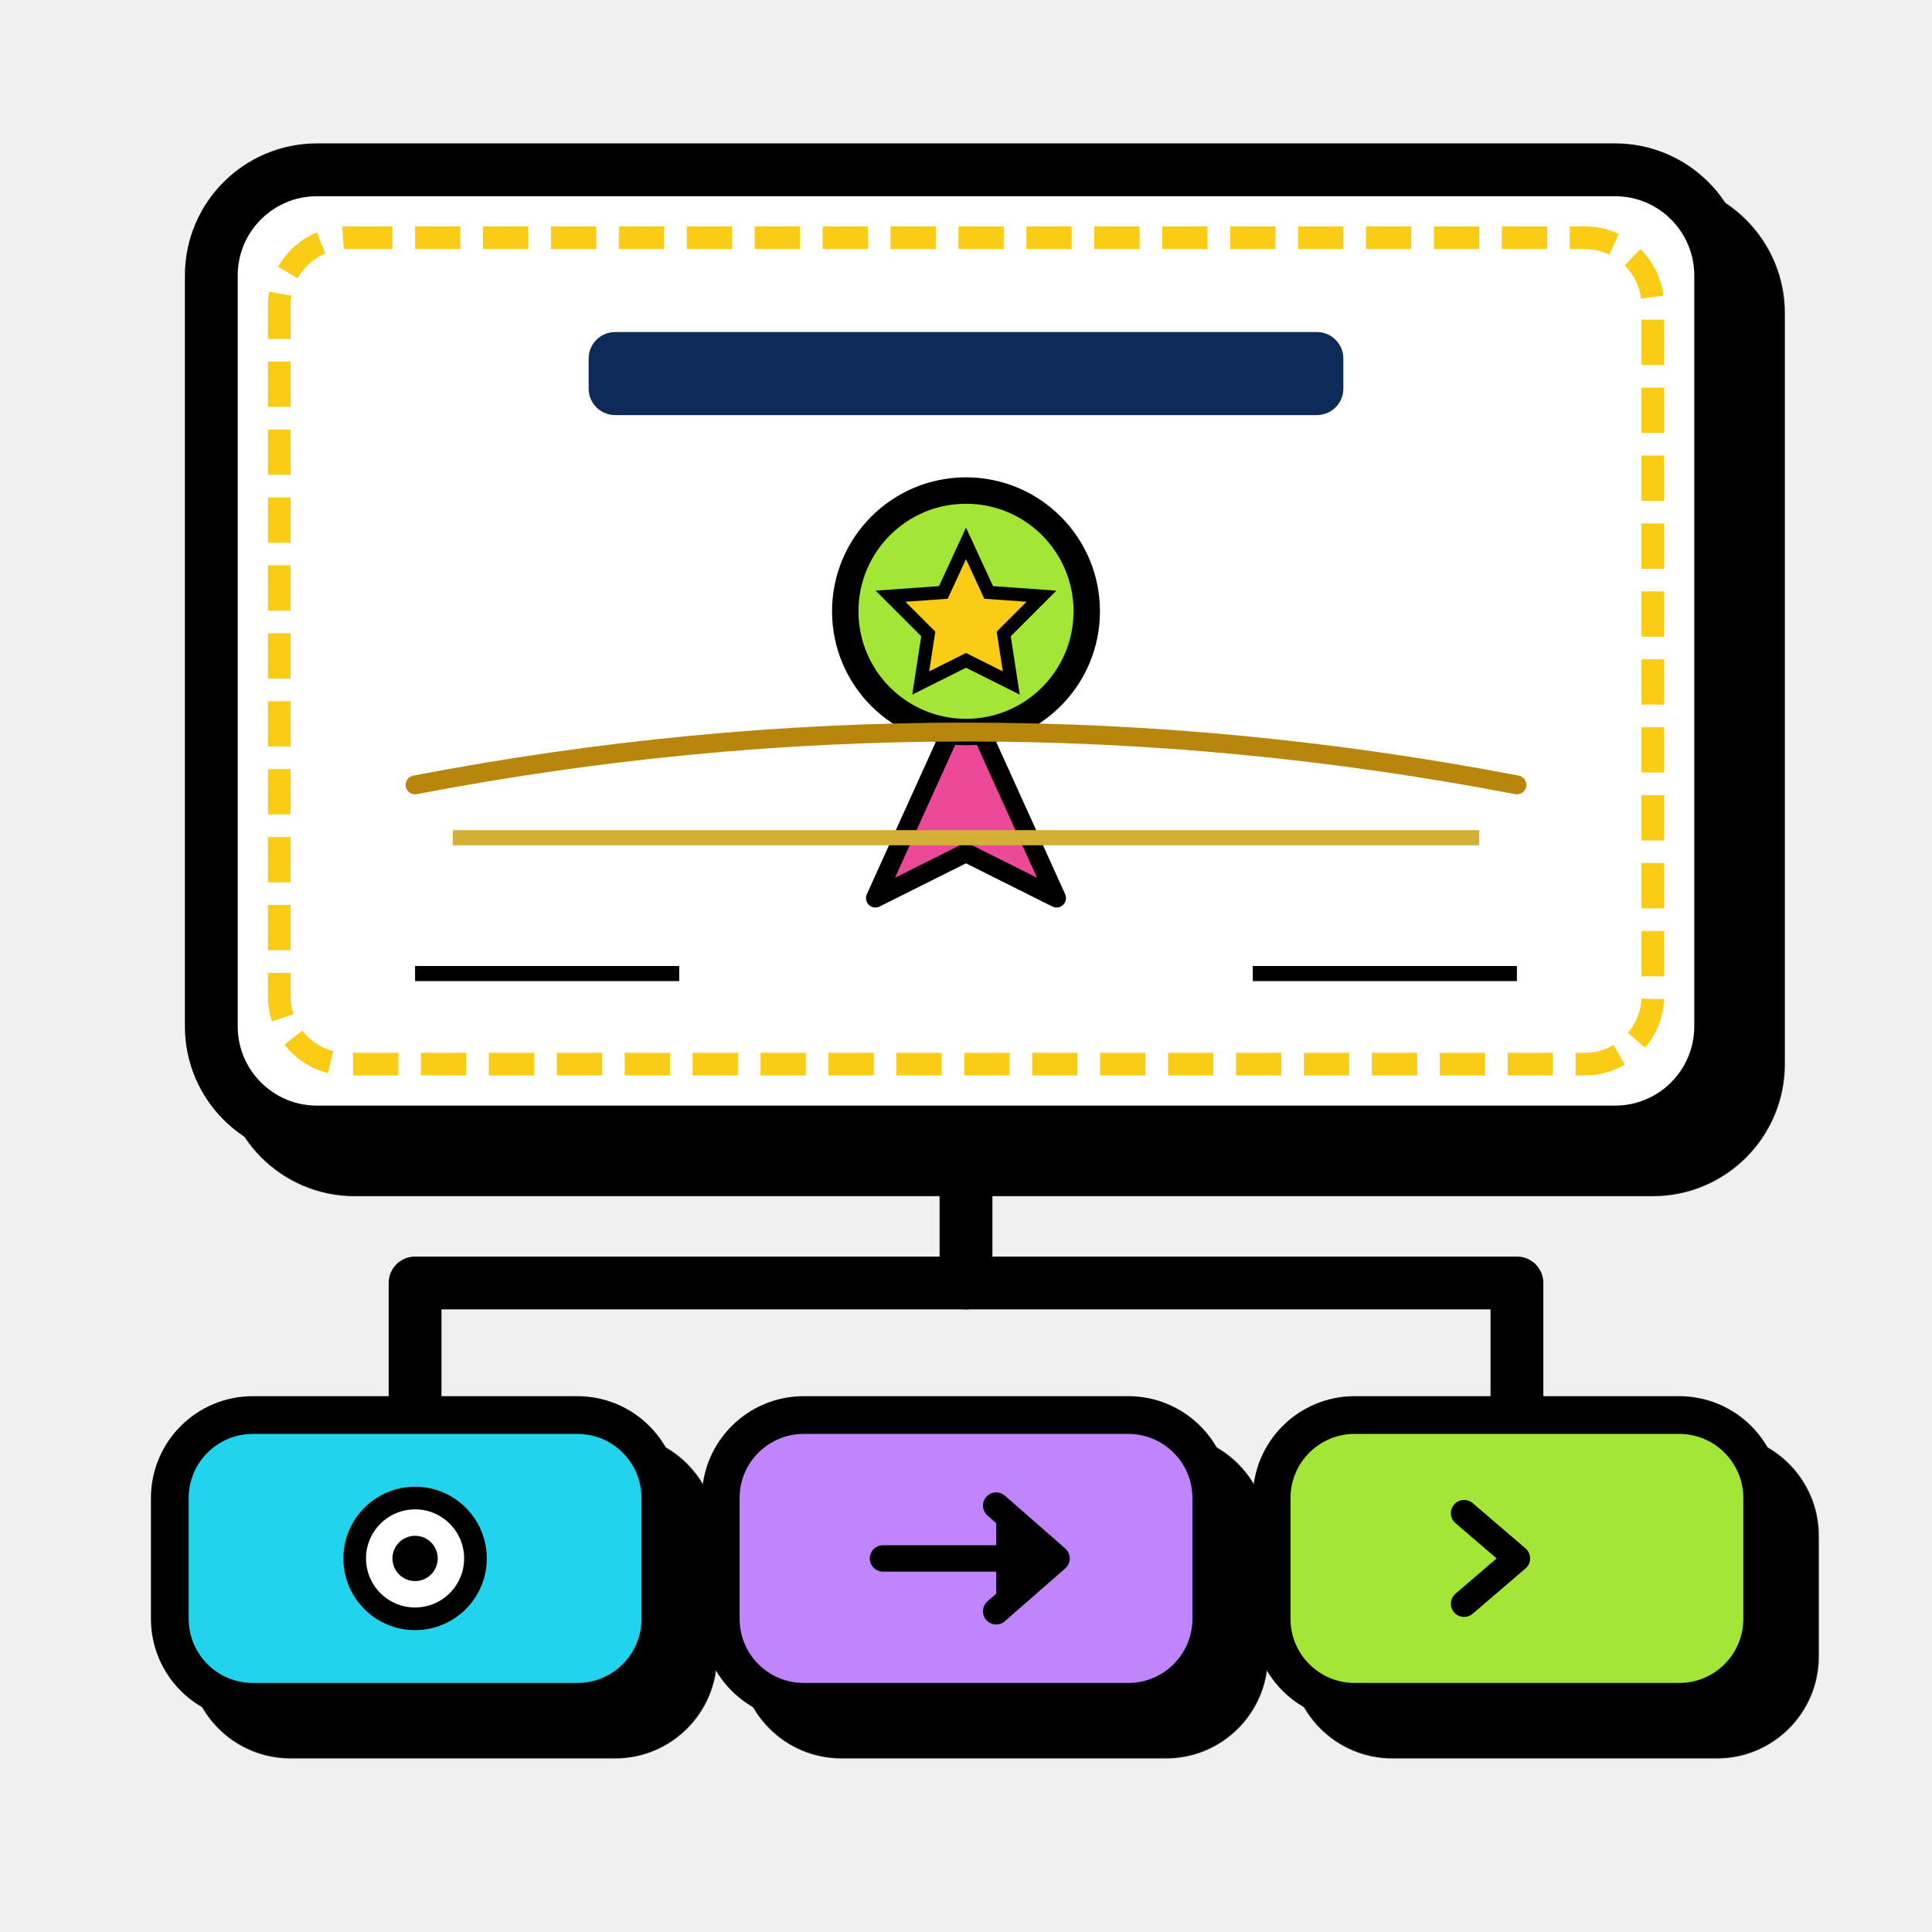
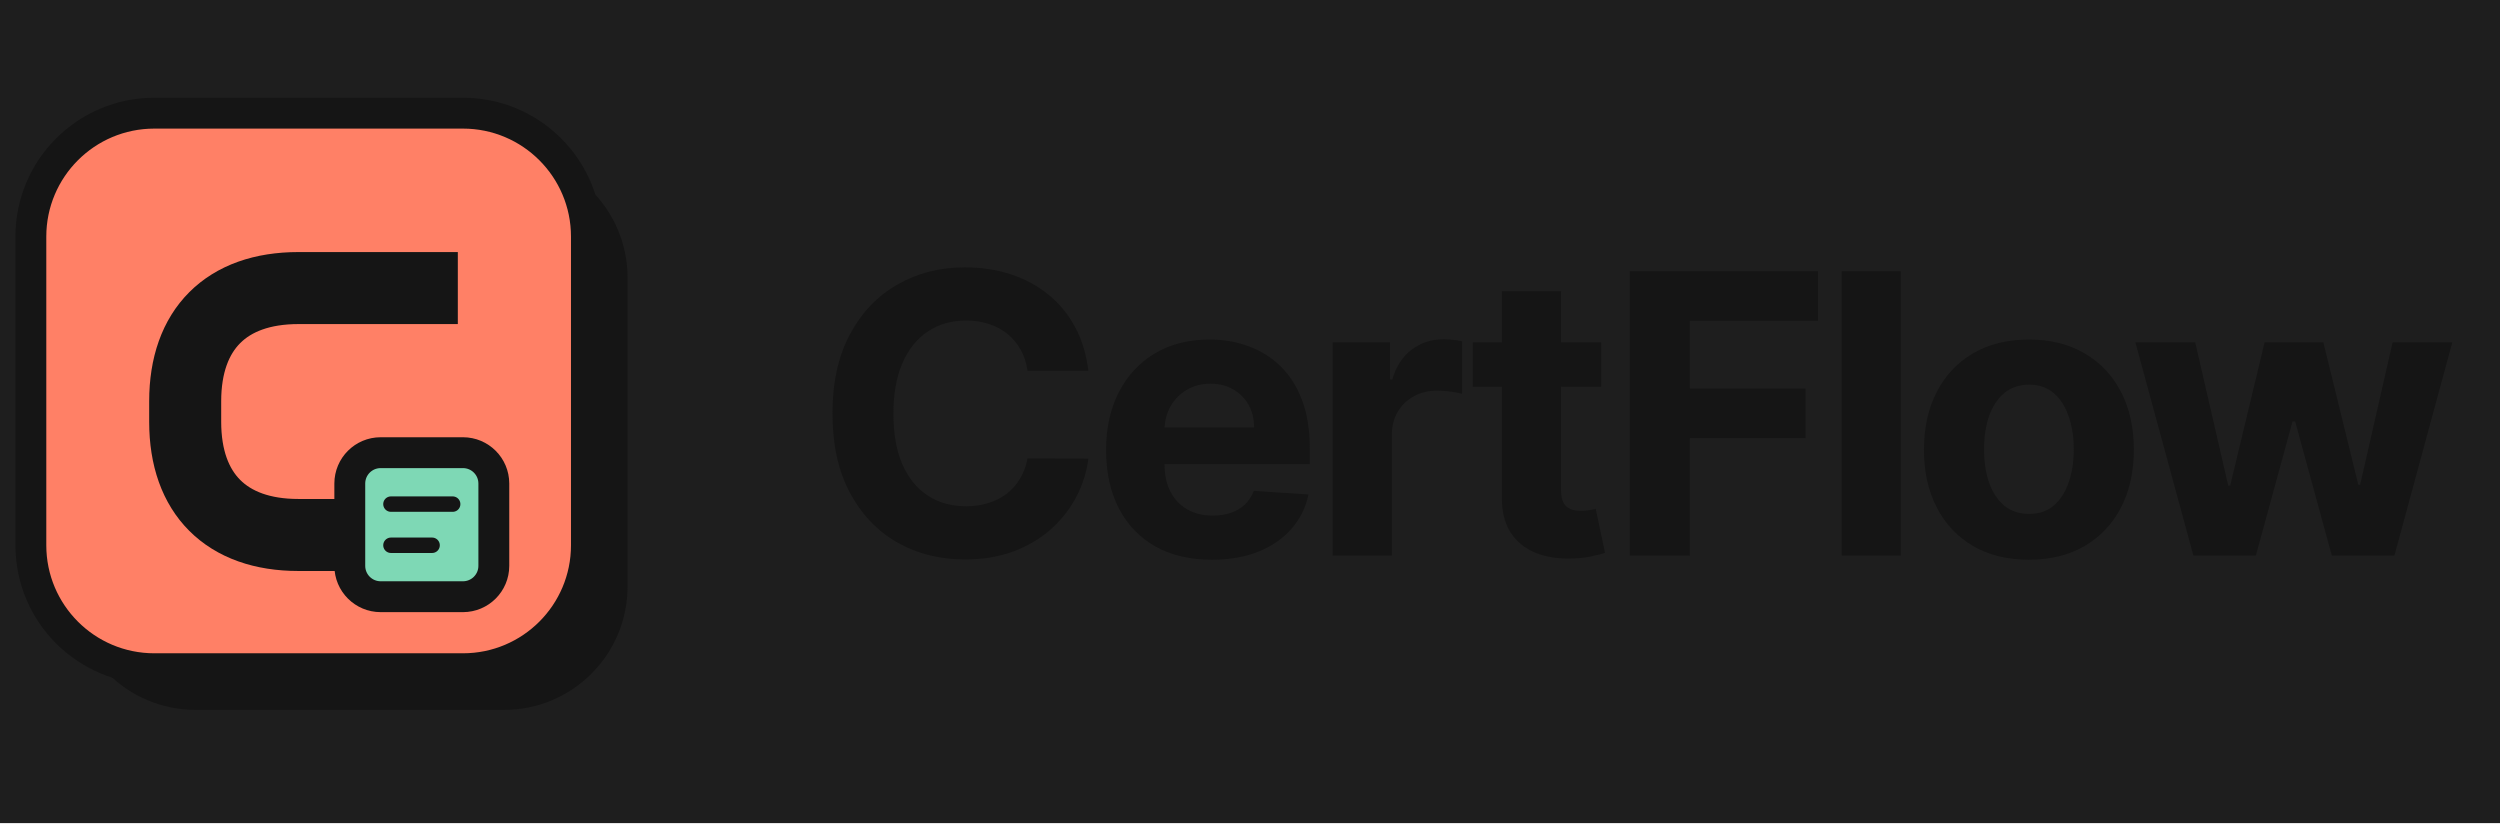
- <svg xmlns="http://www.w3.org/2000/svg" viewBox="0 0 512 512" width="100%" height="100%">
-   <defs>
-     <filter id="neo-shadow" x="-20%" y="-20%" width="150%" height="150%">
-       <feDropShadow dx="10" dy="10" stdDeviation="0" flood-color="#000000" flood-opacity="1" />
-     </filter>
-   </defs>
-   <path d="M 110 390 L 110 340 L 256 340 L 256 295" fill="none" stroke="#000000" stroke-width="14" stroke-linecap="round" stroke-linejoin="round" />
-   <path d="M 402 390 L 402 340 L 256 340" fill="none" stroke="#000000" stroke-width="14" stroke-linecap="round" stroke-linejoin="round" />
-   <g filter="url(#neo-shadow)">
-     <rect x="56" y="45" width="400" height="255" rx="28" fill="#FFFFFF" stroke="#000000" stroke-width="14" />
-     <rect x="74" y="63" width="364" height="219" rx="18" fill="none" stroke="#FACC15" stroke-width="6" stroke-dasharray="12 6" />
-     <rect x="156" y="88" width="200" height="22" rx="7" fill="#0F2C59" />
-     <path d="M 256 185 L 232 238 L 256 226 L 280 238 Z" fill="#EC4899" stroke="#000000" stroke-width="5" stroke-linejoin="round" />
-     <circle cx="256" cy="162" r="32" fill="#A3E635" stroke="#000000" stroke-width="7" />
-     <polygon points="256,144 262,157 276,158 266,168 268,181 256,175 244,181 246,168 236,158 250,157" fill="#FACC15" stroke="#000000" stroke-width="3.5" />
-     <path d="M 110 208 Q 256 180 402 208" fill="none" stroke="#B8860B" stroke-width="5" stroke-linecap="round" />
-     <line x1="120" y1="222" x2="392" y2="222" stroke="#D4AF37" stroke-width="4" />
-     <line x1="110" y1="258" x2="180" y2="258" stroke="#000000" stroke-width="4" />
-     <line x1="332" y1="258" x2="402" y2="258" stroke="#000000" stroke-width="4" />
-   </g>
-   <g filter="url(#neo-shadow)">
-     <rect x="45" y="375" width="130" height="76" rx="22" fill="#22D3EE" stroke="#000000" stroke-width="10" />
-     <circle cx="110" cy="413" r="16" fill="#FFFFFF" stroke="#000000" stroke-width="6" />
-     <circle cx="110" cy="413" r="6" fill="#000000" />
-   </g>
-   <g filter="url(#neo-shadow)">
-     <rect x="191" y="375" width="130" height="76" rx="22" fill="#C084FC" stroke="#000000" stroke-width="10" />
-     <path d="M 234 413 L 278 413 M 264 399 L 280 413 L 264 427" stroke="#000000" stroke-width="7" stroke-linecap="round" stroke-linejoin="round" />
-   </g>
-   <g filter="url(#neo-shadow)">
-     <rect x="337" y="375" width="130" height="76" rx="22" fill="#A3E635" stroke="#000000" stroke-width="10" />
-     <polyline points="388,401 402,413 388,425" fill="none" stroke="#000000" stroke-width="7" stroke-linecap="round" stroke-linejoin="round" />
+ <svg xmlns="http://www.w3.org/2000/svg" width="243" height="80" viewBox="0 0 243 80" fill="none">
+   <rect width="243" height="80" fill="#1E1E1E" />
+   <g id="CertFlow / Logo">
+     <g id="CertFlow mark">
+       <path id="Vector" d="M49 15H19C12.373 15 7 20.373 7 27V57C7 63.627 12.373 69 19 69H49C55.627 69 61 63.627 61 57V27C61 20.373 55.627 15 49 15Z" fill="#151515" />
+       <path id="Vector_2" d="M45 11H15C8.373 11 3 16.373 3 23V53C3 59.627 8.373 65 15 65H45C51.627 65 57 59.627 57 53V23C57 16.373 51.627 11 45 11Z" fill="#FF8066" stroke="#151515" stroke-width="3" />
+       <path id="Vector_3" d="M41 28H29C22 28 18 32 18 39V41C18 48 22 52 29 52H40" stroke="#151515" stroke-width="7" stroke-linecap="square" />
+       <path id="Vector_4" d="M45 44H37C35.343 44 34 45.343 34 47V55C34 56.657 35.343 58 37 58H45C46.657 58 48 56.657 48 55V47C48 45.343 46.657 44 45 44Z" fill="#7ED8B5" stroke="#151515" stroke-width="3" />
+       <g id="Paper / text lines">
+         <path id="Vector_5" d="M38 49H44M38 53H42" stroke="#151515" stroke-width="1.5" stroke-linecap="round" />
+       </g>
+     </g>
+     <path id="CertFlow wordmark" d="M105.786 36.039H99.876C99.768 35.274 99.547 34.595 99.215 34.001C98.882 33.399 98.454 32.886 97.933 32.463C97.411 32.04 96.808 31.716 96.124 31.491C95.45 31.267 94.716 31.154 93.925 31.154C92.494 31.154 91.248 31.509 90.187 32.22C89.125 32.922 88.302 33.947 87.717 35.297C87.133 36.637 86.84 38.266 86.84 40.182C86.84 42.152 87.133 43.807 87.717 45.148C88.311 46.488 89.139 47.5 90.2 48.184C91.262 48.868 92.49 49.209 93.884 49.209C94.667 49.209 95.391 49.106 96.057 48.899C96.731 48.692 97.33 48.391 97.852 47.995C98.373 47.59 98.805 47.1 99.147 46.524C99.498 45.948 99.741 45.292 99.876 44.554L105.786 44.581C105.633 45.849 105.251 47.073 104.639 48.251C104.036 49.421 103.222 50.469 102.197 51.396C101.18 52.313 99.966 53.042 98.553 53.582C97.15 54.112 95.562 54.378 93.79 54.378C91.325 54.378 89.121 53.82 87.178 52.705C85.243 51.589 83.714 49.974 82.59 47.86C81.474 45.746 80.916 43.187 80.916 40.182C80.916 37.168 81.483 34.604 82.617 32.49C83.75 30.376 85.288 28.766 87.231 27.659C89.175 26.544 91.361 25.986 93.79 25.986C95.391 25.986 96.876 26.211 98.243 26.66C99.619 27.11 100.838 27.767 101.9 28.631C102.961 29.485 103.825 30.533 104.491 31.775C105.165 33.016 105.597 34.438 105.786 36.039ZM117.794 54.405C115.662 54.405 113.827 53.973 112.289 53.109C110.759 52.237 109.581 51.004 108.753 49.412C107.925 47.811 107.512 45.917 107.512 43.731C107.512 41.599 107.925 39.727 108.753 38.117C109.581 36.507 110.746 35.252 112.248 34.352C113.759 33.453 115.532 33.003 117.565 33.003C118.932 33.003 120.205 33.223 121.384 33.664C122.571 34.096 123.606 34.748 124.487 35.621C125.378 36.493 126.071 37.591 126.566 38.913C127.06 40.227 127.308 41.765 127.308 43.528V45.107H109.806V41.545H121.897C121.897 40.717 121.717 39.984 121.357 39.345C120.997 38.706 120.498 38.207 119.859 37.847C119.229 37.478 118.496 37.294 117.659 37.294C116.787 37.294 116.013 37.496 115.338 37.901C114.673 38.297 114.151 38.832 113.773 39.507C113.395 40.173 113.202 40.915 113.193 41.734V45.121C113.193 46.146 113.382 47.032 113.759 47.779C114.146 48.526 114.691 49.102 115.392 49.506C116.094 49.911 116.926 50.114 117.889 50.114C118.527 50.114 119.112 50.024 119.643 49.844C120.174 49.664 120.628 49.394 121.006 49.034C121.384 48.674 121.672 48.233 121.87 47.712L127.186 48.062C126.916 49.34 126.363 50.456 125.527 51.409C124.699 52.354 123.628 53.091 122.315 53.622C121.01 54.144 119.504 54.405 117.794 54.405ZM129.539 54V33.273H135.112V36.889H135.328C135.706 35.603 136.34 34.631 137.231 33.974C138.122 33.309 139.147 32.976 140.308 32.976C140.596 32.976 140.906 32.994 141.239 33.03C141.572 33.066 141.864 33.115 142.116 33.178V38.279C141.846 38.198 141.473 38.126 140.996 38.063C140.519 38 140.083 37.969 139.687 37.969C138.841 37.969 138.086 38.153 137.42 38.522C136.763 38.882 136.241 39.386 135.855 40.033C135.477 40.681 135.288 41.428 135.288 42.273V54H129.539ZM155.632 33.273V37.591H143.15V33.273H155.632ZM145.984 28.307H151.732V47.631C151.732 48.161 151.813 48.575 151.975 48.872C152.137 49.16 152.362 49.362 152.65 49.479C152.947 49.596 153.288 49.655 153.675 49.655C153.945 49.655 154.215 49.632 154.485 49.587C154.755 49.533 154.962 49.493 155.106 49.466L156.01 53.744C155.722 53.834 155.317 53.937 154.795 54.054C154.274 54.18 153.639 54.256 152.893 54.283C151.507 54.337 150.293 54.153 149.249 53.73C148.215 53.307 147.409 52.651 146.834 51.76C146.258 50.869 145.975 49.745 145.984 48.386V28.307ZM158.41 54V26.364H176.708V31.181H164.253V37.766H175.494V42.584H164.253V54H158.41ZM184.759 26.364V54H179.01V26.364H184.759ZM197.209 54.405C195.113 54.405 193.3 53.959 191.771 53.069C190.25 52.169 189.076 50.919 188.249 49.318C187.421 47.707 187.007 45.84 187.007 43.717C187.007 41.576 187.421 39.705 188.249 38.104C189.076 36.493 190.25 35.243 191.771 34.352C193.3 33.453 195.113 33.003 197.209 33.003C199.305 33.003 201.113 33.453 202.634 34.352C204.163 35.243 205.342 36.493 206.169 38.104C206.997 39.705 207.411 41.576 207.411 43.717C207.411 45.84 206.997 47.707 206.169 49.318C205.342 50.919 204.163 52.169 202.634 53.069C201.113 53.959 199.305 54.405 197.209 54.405ZM197.236 49.952C198.19 49.952 198.986 49.682 199.624 49.142C200.263 48.593 200.745 47.847 201.068 46.902C201.401 45.957 201.568 44.882 201.568 43.677C201.568 42.471 201.401 41.396 201.068 40.452C200.745 39.507 200.263 38.76 199.624 38.212C198.986 37.663 198.19 37.389 197.236 37.389C196.273 37.389 195.464 37.663 194.807 38.212C194.159 38.76 193.669 39.507 193.336 40.452C193.012 41.396 192.85 42.471 192.85 43.677C192.85 44.882 193.012 45.957 193.336 46.902C193.669 47.847 194.159 48.593 194.807 49.142C195.464 49.682 196.273 49.952 197.236 49.952ZM213.198 54L207.557 33.273H213.373L216.585 47.199H216.774L220.12 33.273H225.829L229.229 47.118H229.405L232.562 33.273H238.365L232.738 54H226.652L223.089 40.965H222.833L219.27 54H213.198Z" fill="#151515" />
  </g>
</svg>
